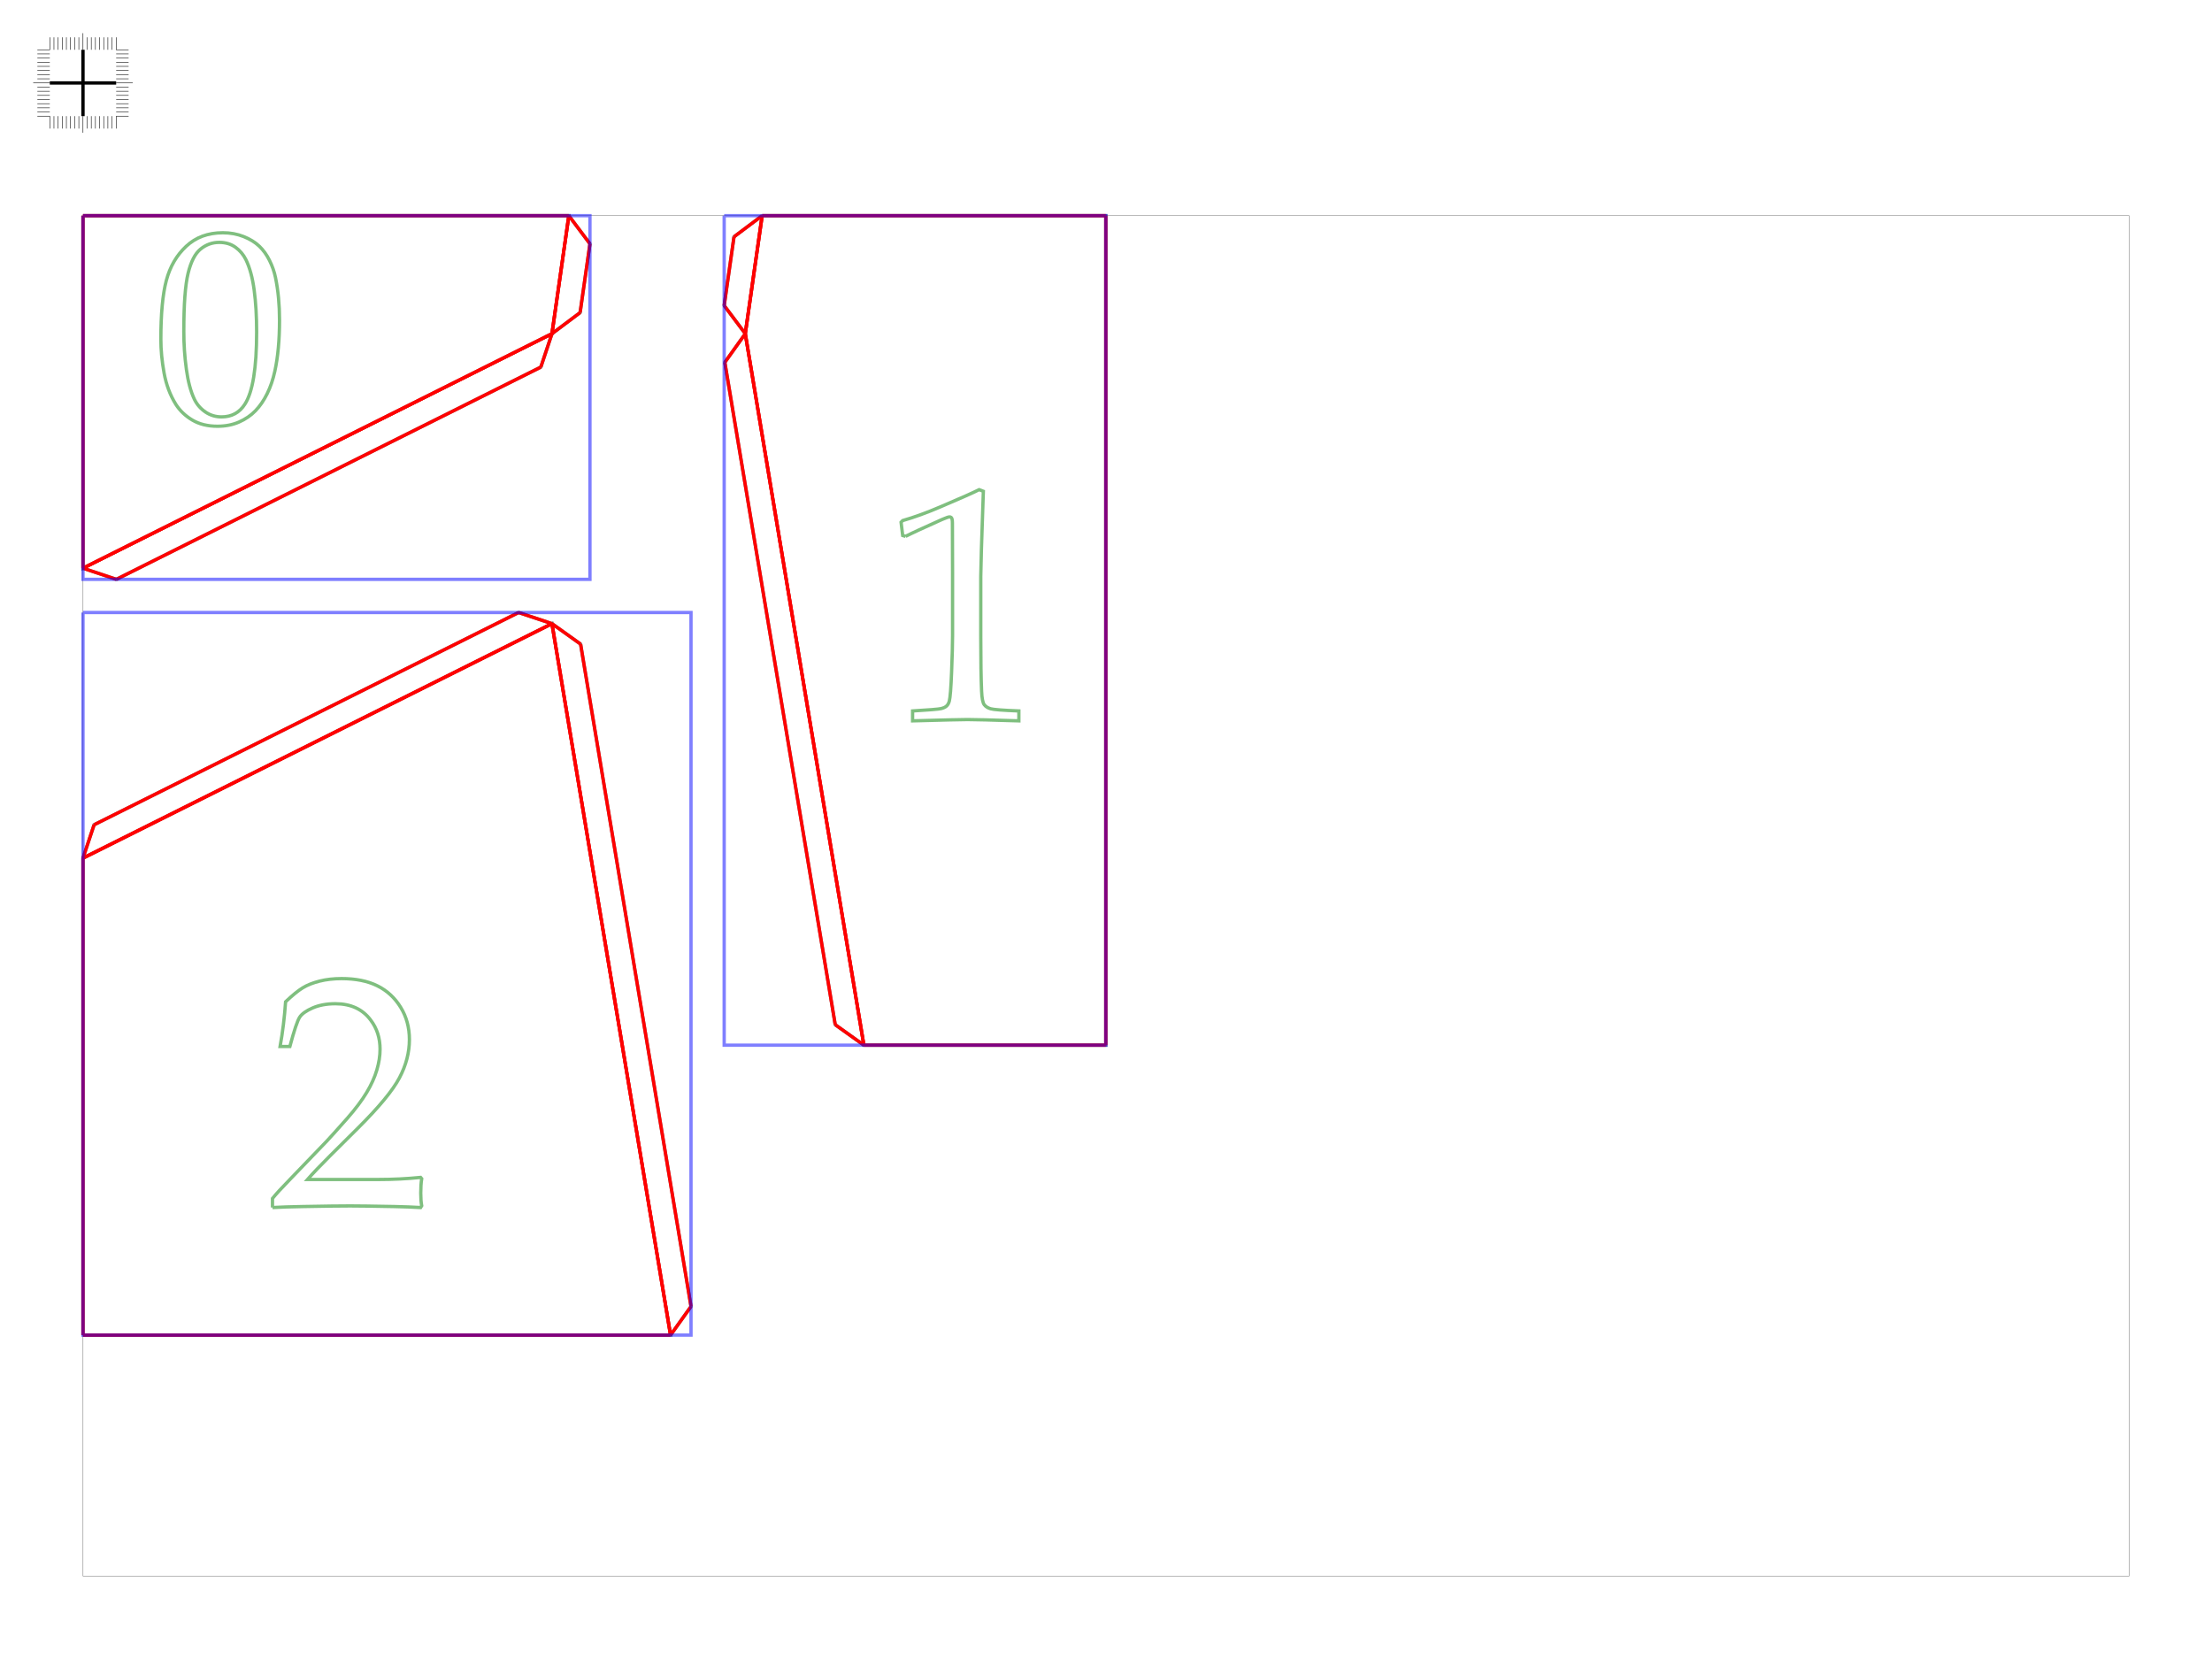
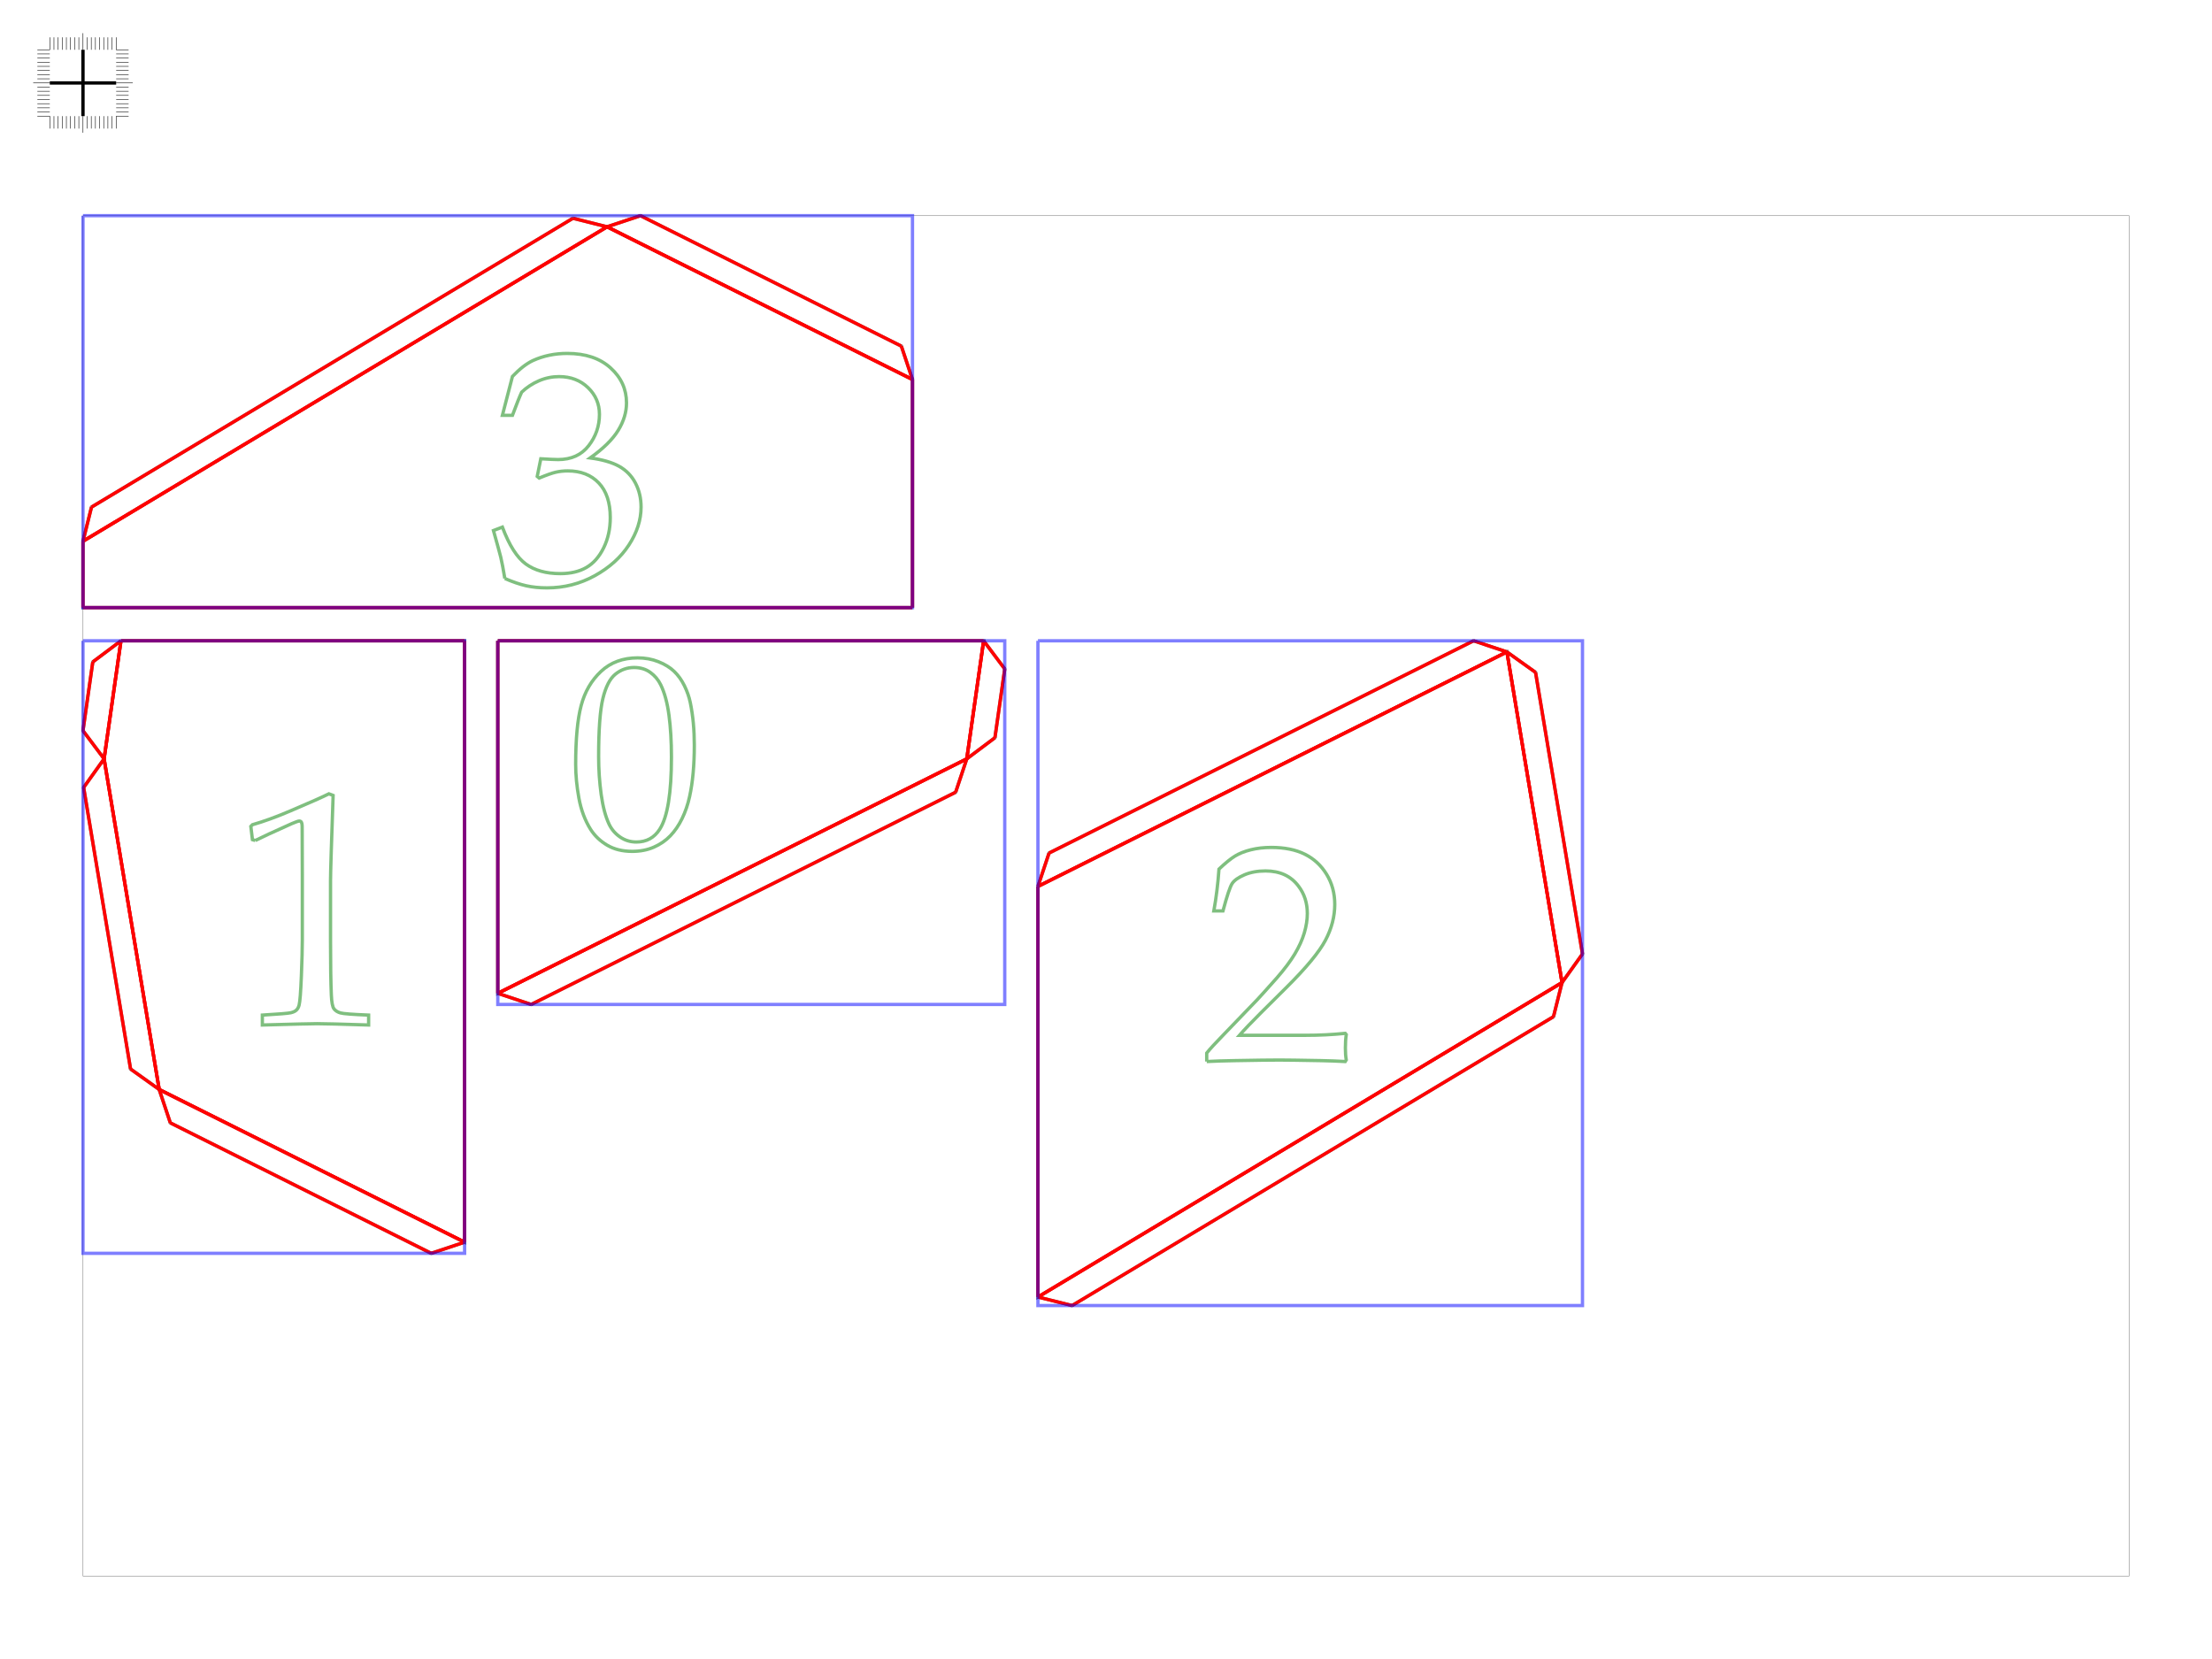
<svg xmlns="http://www.w3.org/2000/svg" width="12in" height="9in" viewBox="0 0 13333 10000" version="1.1" id="svg6">
  <g id="g5" transform="translate(0.0 0.0)">
    <line x1="300.0" x2="300.0" y1="225.0" y2="300.0" stroke="black" fill="none" stroke-width="3" />
    <line x1="325.0" x2="325.0" y1="225.0" y2="300.0" stroke="black" fill="none" stroke-width="3" />
    <line x1="350.0" x2="350.0" y1="225.0" y2="300.0" stroke="black" fill="none" stroke-width="3" />
    <line x1="375.0" x2="375.0" y1="225.0" y2="300.0" stroke="black" fill="none" stroke-width="3" />
    <line x1="400.0" x2="400.0" y1="225.0" y2="300.0" stroke="black" fill="none" stroke-width="3" />
    <line x1="425.0" x2="425.0" y1="225.0" y2="300.0" stroke="black" fill="none" stroke-width="3" />
    <line x1="450.0" x2="450.0" y1="225.0" y2="300.0" stroke="black" fill="none" stroke-width="3" />
    <line x1="475.0" x2="475.0" y1="225.0" y2="300.0" stroke="black" fill="none" stroke-width="3" />
    <line x1="500.0" x2="500.0" y1="200.0" y2="300.0" stroke="black" fill="none" stroke-width="3" />
    <line x1="525.0" x2="525.0" y1="225.0" y2="300.0" stroke="black" fill="none" stroke-width="3" />
    <line x1="550.0" x2="550.0" y1="225.0" y2="300.0" stroke="black" fill="none" stroke-width="3" />
    <line x1="575.0" x2="575.0" y1="225.0" y2="300.0" stroke="black" fill="none" stroke-width="3" />
    <line x1="600.0" x2="600.0" y1="225.0" y2="300.0" stroke="black" fill="none" stroke-width="3" />
    <line x1="625.0" x2="625.0" y1="225.0" y2="300.0" stroke="black" fill="none" stroke-width="3" />
    <line x1="650.0" x2="650.0" y1="225.0" y2="300.0" stroke="black" fill="none" stroke-width="3" />
    <line x1="675.0" x2="675.0" y1="225.0" y2="300.0" stroke="black" fill="none" stroke-width="3" />
    <line x1="700.0" x2="700.0" y1="225.0" y2="300.0" stroke="black" fill="none" stroke-width="3" />
    <line x1="300.0" x2="300.0" y1="700.0" y2="775.0" stroke="black" fill="none" stroke-width="3" />
    <line x1="325.0" x2="325.0" y1="700.0" y2="775.0" stroke="black" fill="none" stroke-width="3" />
    <line x1="350.0" x2="350.0" y1="700.0" y2="775.0" stroke="black" fill="none" stroke-width="3" />
    <line x1="375.0" x2="375.0" y1="700.0" y2="775.0" stroke="black" fill="none" stroke-width="3" />
    <line x1="400.0" x2="400.0" y1="700.0" y2="775.0" stroke="black" fill="none" stroke-width="3" />
    <line x1="425.0" x2="425.0" y1="700.0" y2="775.0" stroke="black" fill="none" stroke-width="3" />
    <line x1="450.0" x2="450.0" y1="700.0" y2="775.0" stroke="black" fill="none" stroke-width="3" />
    <line x1="475.0" x2="475.0" y1="700.0" y2="775.0" stroke="black" fill="none" stroke-width="3" />
    <line x1="500.0" x2="500.0" y1="700.0" y2="800.0" stroke="black" fill="none" stroke-width="3" />
    <line x1="525.0" x2="525.0" y1="700.0" y2="775.0" stroke="black" fill="none" stroke-width="3" />
    <line x1="550.0" x2="550.0" y1="700.0" y2="775.0" stroke="black" fill="none" stroke-width="3" />
    <line x1="575.0" x2="575.0" y1="700.0" y2="775.0" stroke="black" fill="none" stroke-width="3" />
    <line x1="600.0" x2="600.0" y1="700.0" y2="775.0" stroke="black" fill="none" stroke-width="3" />
    <line x1="625.0" x2="625.0" y1="700.0" y2="775.0" stroke="black" fill="none" stroke-width="3" />
    <line x1="650.0" x2="650.0" y1="700.0" y2="775.0" stroke="black" fill="none" stroke-width="3" />
    <line x1="675.0" x2="675.0" y1="700.0" y2="775.0" stroke="black" fill="none" stroke-width="3" />
    <line x1="700.0" x2="700.0" y1="700.0" y2="775.0" stroke="black" fill="none" stroke-width="3" />
    <line x1="225.0" x2="300.0" y1="300.0" y2="300.0" stroke="black" fill="none" stroke-width="3" />
    <line x1="225.0" x2="300.0" y1="325.0" y2="325.0" stroke="black" fill="none" stroke-width="3" />
    <line x1="225.0" x2="300.0" y1="350.0" y2="350.0" stroke="black" fill="none" stroke-width="3" />
    <line x1="225.0" x2="300.0" y1="375.0" y2="375.0" stroke="black" fill="none" stroke-width="3" />
    <line x1="225.0" x2="300.0" y1="400.0" y2="400.0" stroke="black" fill="none" stroke-width="3" />
    <line x1="225.0" x2="300.0" y1="425.0" y2="425.0" stroke="black" fill="none" stroke-width="3" />
    <line x1="225.0" x2="300.0" y1="450.0" y2="450.0" stroke="black" fill="none" stroke-width="3" />
    <line x1="225.0" x2="300.0" y1="475.0" y2="475.0" stroke="black" fill="none" stroke-width="3" />
    <line x1="200.0" x2="300.0" y1="500.0" y2="500.0" stroke="black" fill="none" stroke-width="3" />
    <line x1="225.0" x2="300.0" y1="525.0" y2="525.0" stroke="black" fill="none" stroke-width="3" />
    <line x1="225.0" x2="300.0" y1="550.0" y2="550.0" stroke="black" fill="none" stroke-width="3" />
    <line x1="225.0" x2="300.0" y1="575.0" y2="575.0" stroke="black" fill="none" stroke-width="3" />
    <line x1="225.0" x2="300.0" y1="600.0" y2="600.0" stroke="black" fill="none" stroke-width="3" />
    <line x1="225.0" x2="300.0" y1="625.0" y2="625.0" stroke="black" fill="none" stroke-width="3" />
    <line x1="225.0" x2="300.0" y1="650.0" y2="650.0" stroke="black" fill="none" stroke-width="3" />
    <line x1="225.0" x2="300.0" y1="675.0" y2="675.0" stroke="black" fill="none" stroke-width="3" />
    <line x1="225.0" x2="300.0" y1="700.0" y2="700.0" stroke="black" fill="none" stroke-width="3" />
    <line x1="700.0" x2="775.0" y1="300.0" y2="300.0" stroke="black" fill="none" stroke-width="3" />
    <line x1="700.0" x2="775.0" y1="325.0" y2="325.0" stroke="black" fill="none" stroke-width="3" />
    <line x1="700.0" x2="775.0" y1="350.0" y2="350.0" stroke="black" fill="none" stroke-width="3" />
    <line x1="700.0" x2="775.0" y1="375.0" y2="375.0" stroke="black" fill="none" stroke-width="3" />
    <line x1="700.0" x2="775.0" y1="400.0" y2="400.0" stroke="black" fill="none" stroke-width="3" />
    <line x1="700.0" x2="775.0" y1="425.0" y2="425.0" stroke="black" fill="none" stroke-width="3" />
    <line x1="700.0" x2="775.0" y1="450.0" y2="450.0" stroke="black" fill="none" stroke-width="3" />
    <line x1="700.0" x2="775.0" y1="475.0" y2="475.0" stroke="black" fill="none" stroke-width="3" />
    <line x1="700.0" x2="800.0" y1="500.0" y2="500.0" stroke="black" fill="none" stroke-width="3" />
    <line x1="700.0" x2="775.0" y1="525.0" y2="525.0" stroke="black" fill="none" stroke-width="3" />
    <line x1="700.0" x2="775.0" y1="550.0" y2="550.0" stroke="black" fill="none" stroke-width="3" />
    <line x1="700.0" x2="775.0" y1="575.0" y2="575.0" stroke="black" fill="none" stroke-width="3" />
    <line x1="700.0" x2="775.0" y1="600.0" y2="600.0" stroke="black" fill="none" stroke-width="3" />
    <line x1="700.0" x2="775.0" y1="625.0" y2="625.0" stroke="black" fill="none" stroke-width="3" />
    <line x1="700.0" x2="775.0" y1="650.0" y2="650.0" stroke="black" fill="none" stroke-width="3" />
    <line x1="700.0" x2="775.0" y1="675.0" y2="675.0" stroke="black" fill="none" stroke-width="3" />
    <line x1="700.0" x2="775.0" y1="700.0" y2="700.0" stroke="black" fill="none" stroke-width="3" />
    <line x1="450.0" x2="550.0" y1="500.0" y2="500.0" stroke="black" fill="none" stroke-width="3" />
    <line x1="500.0" x2="500.0" y1="450.0" y2="550.0" stroke="black" fill="none" stroke-width="3" />
  </g>
  <g id="g5" transform="translate(0.0 0.0)">
    <path d="M 500.0 1300.0 L 500.0 9500.0 L 12833.3 9500.0 L 12833.3 1300.0 L 500.0 1300.0" stroke="black" fill="none" stroke-width="3" stroke-opacity="0.5" />
  </g>
  <g id="g5" transform="translate(0.0 0.0)">
-     <path d="M 500.0 5172.6 L 567.1 4971.4 L 3125.7 3692.1 L 3326.9 3759.2" stroke="black" fill="none" stroke-width="20.0" stroke-opacity="0.5" />
-     <path d="M 3326.9 3759.2 L 3499.5 3882.5 L 4165.0 7875.0 L 4041.7 8047.6" stroke="black" fill="none" stroke-width="20.0" stroke-opacity="0.5" />
-     <path d="M 5207.0 6300.0 L 5034.4 6176.7 L 4368.9 2184.2 L 4492.2 2011.5" stroke="black" fill="none" stroke-width="20.0" stroke-opacity="0.5" />
-     <path d="M 4492.2 2011.5 L 4365.0 1841.8 L 4424.2 1427.3 L 4593.9 1300.0" stroke="black" fill="none" stroke-width="20.0" stroke-opacity="0.5" />
-     <path d="M 4593.9 1300.0 L 4492.2 2011.5 L 5207.0 6300.0 L 6665.3 6300.0 L 6665.3 1300.0 L 4593.9 1300.0" stroke="black" fill="none" stroke-width="20.0" stroke-opacity="0.5" />
-     <path d="M 3428.6 1300.0 L 3555.9 1469.7 L 3496.6 1884.3 L 3326.9 2011.5" stroke="black" fill="none" stroke-width="20.0" stroke-opacity="0.5" />
-     <path d="M 3326.9 2011.5 L 3259.8 2212.8 L 701.2 3492.1 L 500.0 3425.0" stroke="black" fill="none" stroke-width="20.0" stroke-opacity="0.5" />
-     <path d="M 500.0 1300.0 L 3428.6 1300.0 L 3326.9 2011.5 L 500.0 3425.0 L 500.0 1300.0" stroke="black" fill="none" stroke-width="20.0" stroke-opacity="0.5" />
-     <path d="M 500.0 8047.6 L 4041.7 8047.6 L 3326.9 3759.2 L 500.0 5172.6 L 500.0 8047.6" stroke="black" fill="none" stroke-width="20.0" stroke-opacity="0.5" />
+     <path d="M 500.0 3262.5 L 551.4 3056.7 L 3453.3 1315.6 L 3659.1 1367.1" stroke="black" fill="none" stroke-width="20.0" stroke-opacity="0.5" />
+     <path d="M 3659.1 1367.1 L 3860.3 1300.0 L 5432.9 2086.3 L 5500.0 2287.5" stroke="black" fill="none" stroke-width="20.0" stroke-opacity="0.5" />
+     <path d="M 5500.0 3662.5 L 500.0 3662.5 L 500.0 3262.5 L 3659.1 1367.1 L 5500.0 2287.5 L 5500.0 3662.5" stroke="black" fill="none" stroke-width="20.0" stroke-opacity="0.5" />
+     <path d="M 5928.9 3862.5 L 6056.2 4032.2 L 5997.0 4446.8 L 5827.3 4574.1" stroke="black" fill="none" stroke-width="20.0" stroke-opacity="0.5" />
+     <path d="M 5827.3 4574.1 L 5760.2 4775.3 L 3201.6 6054.6 L 3000.4 5987.5" stroke="black" fill="none" stroke-width="20.0" stroke-opacity="0.5" />
+     <path d="M 2800.4 7487.5 L 2599.1 7554.6 L 1026.5 6768.3 L 959.4 6567.1" stroke="black" fill="none" stroke-width="20.0" stroke-opacity="0.5" />
+     <path d="M 959.4 6567.1 L 786.8 6443.8 L 504.0 4746.7 L 627.3 4574.1" stroke="black" fill="none" stroke-width="20.0" stroke-opacity="0.5" />
+     <path d="M 627.3 4574.1 L 500.0 4404.4 L 559.2 3989.8 L 728.9 3862.5" stroke="black" fill="none" stroke-width="20.0" stroke-opacity="0.5" />
+     <path d="M 728.9 3862.5 L 2800.4 3862.5 L 2800.4 7487.5 L 959.4 6567.1 L 627.3 4574.1 L 728.9 3862.5" stroke="black" fill="none" stroke-width="20.0" stroke-opacity="0.5" />
+     <path d="M 3000.4 3862.5 L 5928.9 3862.5 L 5827.3 4574.1 L 3000.4 5987.5 L 3000.4 3862.5" stroke="black" fill="none" stroke-width="20.0" stroke-opacity="0.5" />
+     <path d="M 6256.2 5343.1 L 9083.1 3929.6 L 9415.3 5922.6 L 6256.2 7818.1 L 6256.2 5343.1" stroke="black" fill="none" stroke-width="20.0" stroke-opacity="0.5" />
+     <path d="M 6256.2 5343.1 L 6323.3 5141.8 L 8881.9 3862.5 L 9083.1 3929.6" stroke="black" fill="none" stroke-width="20.0" stroke-opacity="0.5" />
+     <path d="M 9083.1 3929.6 L 9255.7 4052.9 L 9538.6 5750.0 L 9415.3 5922.6" stroke="black" fill="none" stroke-width="20.0" stroke-opacity="0.5" />
+     <path d="M 9415.3 5922.6 L 9363.8 6128.4 L 6462.0 7869.5 L 6256.2 7818.1" stroke="black" fill="none" stroke-width="20.0" stroke-opacity="0.5" />
  </g>
  <g id="g5" transform="translate(0.0 0.0)">
    <line x1="500.0" x2="500.0" y1="300.0" y2="700.0" stroke="black" fill="none" stroke-width="20.0" />
    <line x1="300.0" x2="700.0" y1="500.0" y2="500.0" stroke="black" fill="none" stroke-width="20.0" />
  </g>
  <g id="g5" transform="translate(0.0 0.0)">
-     <line x1="500.0" x2="500.0" y1="8047.6" y2="5172.6" stroke="red" fill="none" stroke-width="20.0" />
-     <line x1="500.0" x2="3326.9" y1="5172.6" y2="3759.2" stroke="red" fill="none" stroke-width="20.0" />
-     <line x1="3326.9" x2="4041.7" y1="3759.2" y2="8047.6" stroke="red" fill="none" stroke-width="20.0" />
-     <line x1="4041.7" x2="500.0" y1="8047.6" y2="8047.6" stroke="red" fill="none" stroke-width="20.0" />
-     <line x1="500.0" x2="567.1" y1="5172.6" y2="4971.4" stroke="red" fill="none" stroke-width="20.0" />
-     <line x1="567.1" x2="3125.7" y1="4971.4" y2="3692.1" stroke="red" fill="none" stroke-width="20.0" />
-     <line x1="3125.7" x2="3326.9" y1="3692.1" y2="3759.2" stroke="red" fill="none" stroke-width="20.0" />
-     <line x1="3326.9" x2="500.0" y1="3759.2" y2="5172.6" stroke="red" fill="none" stroke-width="20.0" />
-     <line x1="3326.9" x2="3499.5" y1="3759.2" y2="3882.5" stroke="red" fill="none" stroke-width="20.0" />
-     <line x1="3499.5" x2="4165.0" y1="3882.5" y2="7875.0" stroke="red" fill="none" stroke-width="20.0" />
-     <line x1="4165.0" x2="4041.7" y1="7875.0" y2="8047.6" stroke="red" fill="none" stroke-width="20.0" />
-     <line x1="4041.7" x2="3326.9" y1="8047.6" y2="3759.2" stroke="red" fill="none" stroke-width="20.0" />
-     <line x1="4593.9" x2="6665.3" y1="1300.0" y2="1300.0" stroke="red" fill="none" stroke-width="20.0" />
-     <line x1="6665.3" x2="6665.3" y1="1300.0" y2="6300.0" stroke="red" fill="none" stroke-width="20.0" />
-     <line x1="6665.3" x2="5207.0" y1="6300.0" y2="6300.0" stroke="red" fill="none" stroke-width="20.0" />
-     <line x1="5207.0" x2="4492.2" y1="6300.0" y2="2011.5" stroke="red" fill="none" stroke-width="20.0" />
-     <line x1="4492.2" x2="4593.9" y1="2011.5" y2="1300.0" stroke="red" fill="none" stroke-width="20.0" />
-     <line x1="5207.0" x2="5034.4" y1="6300.0" y2="6176.7" stroke="red" fill="none" stroke-width="20.0" />
-     <line x1="5034.4" x2="4368.9" y1="6176.7" y2="2184.2" stroke="red" fill="none" stroke-width="20.0" />
-     <line x1="4368.9" x2="4492.2" y1="2184.2" y2="2011.5" stroke="red" fill="none" stroke-width="20.0" />
-     <line x1="4492.2" x2="5207.0" y1="2011.5" y2="6300.0" stroke="red" fill="none" stroke-width="20.0" />
-     <line x1="4492.2" x2="4365.0" y1="2011.5" y2="1841.8" stroke="red" fill="none" stroke-width="20.0" />
-     <line x1="4365.0" x2="4424.2" y1="1841.8" y2="1427.3" stroke="red" fill="none" stroke-width="20.0" />
-     <line x1="4424.2" x2="4593.9" y1="1427.3" y2="1300.0" stroke="red" fill="none" stroke-width="20.0" />
-     <line x1="4593.9" x2="4492.2" y1="1300.0" y2="2011.5" stroke="red" fill="none" stroke-width="20.0" />
-     <line x1="500.0" x2="3428.6" y1="1300.0" y2="1300.0" stroke="red" fill="none" stroke-width="20.0" />
-     <line x1="3428.6" x2="3326.9" y1="1300.0" y2="2011.5" stroke="red" fill="none" stroke-width="20.0" />
-     <line x1="3326.9" x2="500.0" y1="2011.5" y2="3425.0" stroke="red" fill="none" stroke-width="20.0" />
-     <line x1="500.0" x2="500.0" y1="3425.0" y2="1300.0" stroke="red" fill="none" stroke-width="20.0" />
-     <line x1="3428.6" x2="3555.9" y1="1300.0" y2="1469.7" stroke="red" fill="none" stroke-width="20.0" />
-     <line x1="3555.9" x2="3496.6" y1="1469.7" y2="1884.3" stroke="red" fill="none" stroke-width="20.0" />
-     <line x1="3496.6" x2="3326.9" y1="1884.3" y2="2011.5" stroke="red" fill="none" stroke-width="20.0" />
-     <line x1="3326.9" x2="3428.6" y1="2011.5" y2="1300.0" stroke="red" fill="none" stroke-width="20.0" />
-     <line x1="3326.9" x2="3259.8" y1="2011.5" y2="2212.8" stroke="red" fill="none" stroke-width="20.0" />
-     <line x1="3259.8" x2="701.2" y1="2212.8" y2="3492.1" stroke="red" fill="none" stroke-width="20.0" />
-     <line x1="701.2" x2="500.0" y1="3492.1" y2="3425.0" stroke="red" fill="none" stroke-width="20.0" />
-     <line x1="500.0" x2="3326.9" y1="3425.0" y2="2011.5" stroke="red" fill="none" stroke-width="20.0" />
+     <line x1="5500.0" x2="500.0" y1="3662.5" y2="3662.5" stroke="red" fill="none" stroke-width="20.0" />
+     <line x1="500.0" x2="500.0" y1="3662.5" y2="3262.5" stroke="red" fill="none" stroke-width="20.0" />
+     <line x1="500.0" x2="3659.1" y1="3262.5" y2="1367.1" stroke="red" fill="none" stroke-width="20.0" />
+     <line x1="3659.1" x2="5500.0" y1="1367.1" y2="2287.5" stroke="red" fill="none" stroke-width="20.0" />
+     <line x1="5500.0" x2="5500.0" y1="2287.5" y2="3662.5" stroke="red" fill="none" stroke-width="20.0" />
+     <line x1="500.0" x2="551.4" y1="3262.5" y2="3056.7" stroke="red" fill="none" stroke-width="20.0" />
+     <line x1="551.4" x2="3453.3" y1="3056.7" y2="1315.6" stroke="red" fill="none" stroke-width="20.0" />
+     <line x1="3453.3" x2="3659.1" y1="1315.6" y2="1367.1" stroke="red" fill="none" stroke-width="20.0" />
+     <line x1="3659.1" x2="500.0" y1="1367.1" y2="3262.5" stroke="red" fill="none" stroke-width="20.0" />
+     <line x1="3659.1" x2="3860.3" y1="1367.1" y2="1300.0" stroke="red" fill="none" stroke-width="20.0" />
+     <line x1="3860.3" x2="5432.9" y1="1300.0" y2="2086.3" stroke="red" fill="none" stroke-width="20.0" />
+     <line x1="5432.9" x2="5500.0" y1="2086.3" y2="2287.5" stroke="red" fill="none" stroke-width="20.0" />
+     <line x1="5500.0" x2="3659.1" y1="2287.5" y2="1367.1" stroke="red" fill="none" stroke-width="20.0" />
+     <line x1="728.9" x2="2800.4" y1="3862.5" y2="3862.5" stroke="red" fill="none" stroke-width="20.0" />
+     <line x1="2800.4" x2="2800.4" y1="3862.5" y2="7487.5" stroke="red" fill="none" stroke-width="20.0" />
+     <line x1="2800.4" x2="959.4" y1="7487.5" y2="6567.1" stroke="red" fill="none" stroke-width="20.0" />
+     <line x1="959.4" x2="627.3" y1="6567.1" y2="4574.1" stroke="red" fill="none" stroke-width="20.0" />
+     <line x1="627.3" x2="728.9" y1="4574.1" y2="3862.5" stroke="red" fill="none" stroke-width="20.0" />
+     <line x1="2800.4" x2="2599.1" y1="7487.5" y2="7554.6" stroke="red" fill="none" stroke-width="20.0" />
+     <line x1="2599.1" x2="1026.5" y1="7554.6" y2="6768.3" stroke="red" fill="none" stroke-width="20.0" />
+     <line x1="1026.5" x2="959.4" y1="6768.3" y2="6567.1" stroke="red" fill="none" stroke-width="20.0" />
+     <line x1="959.4" x2="2800.4" y1="6567.1" y2="7487.5" stroke="red" fill="none" stroke-width="20.0" />
+     <line x1="959.4" x2="786.8" y1="6567.1" y2="6443.8" stroke="red" fill="none" stroke-width="20.0" />
+     <line x1="786.8" x2="504.0" y1="6443.8" y2="4746.7" stroke="red" fill="none" stroke-width="20.0" />
+     <line x1="504.0" x2="627.3" y1="4746.7" y2="4574.1" stroke="red" fill="none" stroke-width="20.0" />
+     <line x1="627.3" x2="959.4" y1="4574.1" y2="6567.1" stroke="red" fill="none" stroke-width="20.0" />
+     <line x1="627.3" x2="500.0" y1="4574.1" y2="4404.4" stroke="red" fill="none" stroke-width="20.0" />
+     <line x1="500.0" x2="559.2" y1="4404.4" y2="3989.8" stroke="red" fill="none" stroke-width="20.0" />
+     <line x1="559.2" x2="728.9" y1="3989.8" y2="3862.5" stroke="red" fill="none" stroke-width="20.0" />
+     <line x1="728.9" x2="627.3" y1="3862.5" y2="4574.1" stroke="red" fill="none" stroke-width="20.0" />
+     <line x1="3000.4" x2="5928.9" y1="3862.5" y2="3862.5" stroke="red" fill="none" stroke-width="20.0" />
+     <line x1="5928.9" x2="5827.3" y1="3862.5" y2="4574.1" stroke="red" fill="none" stroke-width="20.0" />
+     <line x1="5827.3" x2="3000.4" y1="4574.1" y2="5987.5" stroke="red" fill="none" stroke-width="20.0" />
+     <line x1="3000.4" x2="3000.4" y1="5987.5" y2="3862.5" stroke="red" fill="none" stroke-width="20.0" />
+     <line x1="5928.9" x2="6056.2" y1="3862.5" y2="4032.2" stroke="red" fill="none" stroke-width="20.0" />
+     <line x1="6056.2" x2="5997.0" y1="4032.2" y2="4446.8" stroke="red" fill="none" stroke-width="20.0" />
+     <line x1="5997.0" x2="5827.3" y1="4446.8" y2="4574.1" stroke="red" fill="none" stroke-width="20.0" />
+     <line x1="5827.3" x2="5928.9" y1="4574.1" y2="3862.5" stroke="red" fill="none" stroke-width="20.0" />
+     <line x1="5827.3" x2="5760.2" y1="4574.1" y2="4775.3" stroke="red" fill="none" stroke-width="20.0" />
+     <line x1="5760.2" x2="3201.6" y1="4775.3" y2="6054.6" stroke="red" fill="none" stroke-width="20.0" />
+     <line x1="3201.6" x2="3000.4" y1="6054.6" y2="5987.5" stroke="red" fill="none" stroke-width="20.0" />
+     <line x1="3000.4" x2="5827.3" y1="5987.5" y2="4574.1" stroke="red" fill="none" stroke-width="20.0" />
+     <line x1="6256.2" x2="9083.1" y1="5343.1" y2="3929.6" stroke="red" fill="none" stroke-width="20.0" />
+     <line x1="9083.1" x2="9415.3" y1="3929.6" y2="5922.6" stroke="red" fill="none" stroke-width="20.0" />
+     <line x1="9415.3" x2="6256.2" y1="5922.6" y2="7818.1" stroke="red" fill="none" stroke-width="20.0" />
+     <line x1="6256.2" x2="6256.2" y1="7818.1" y2="5343.1" stroke="red" fill="none" stroke-width="20.0" />
+     <line x1="6256.2" x2="6323.3" y1="5343.1" y2="5141.8" stroke="red" fill="none" stroke-width="20.0" />
+     <line x1="6323.3" x2="8881.9" y1="5141.8" y2="3862.5" stroke="red" fill="none" stroke-width="20.0" />
+     <line x1="8881.9" x2="9083.1" y1="3862.5" y2="3929.6" stroke="red" fill="none" stroke-width="20.0" />
+     <line x1="9083.1" x2="6256.2" y1="3929.6" y2="5343.1" stroke="red" fill="none" stroke-width="20.0" />
+     <line x1="9083.1" x2="9255.7" y1="3929.6" y2="4052.9" stroke="red" fill="none" stroke-width="20.0" />
+     <line x1="9255.7" x2="9538.6" y1="4052.9" y2="5750.0" stroke="red" fill="none" stroke-width="20.0" />
+     <line x1="9538.6" x2="9415.3" y1="5750.0" y2="5922.6" stroke="red" fill="none" stroke-width="20.0" />
+     <line x1="9415.3" x2="9083.1" y1="5922.6" y2="3929.6" stroke="red" fill="none" stroke-width="20.0" />
+     <line x1="9415.3" x2="9363.8" y1="5922.6" y2="6128.4" stroke="red" fill="none" stroke-width="20.0" />
+     <line x1="9363.8" x2="6462.0" y1="6128.4" y2="7869.5" stroke="red" fill="none" stroke-width="20.0" />
+     <line x1="6462.0" x2="6256.2" y1="7869.5" y2="7818.1" stroke="red" fill="none" stroke-width="20.0" />
+     <line x1="6256.2" x2="9415.3" y1="7818.1" y2="5922.6" stroke="red" fill="none" stroke-width="20.0" />
  </g>
  <g id="g5" transform="translate(0.0 0.0)">
-     <path d="M 1642.3 7278.7 L 1642.3 7224.0 Q 1672.6 7185.9, 1751.7 7104.9 L 1969.5 6878.4 Q 1994.8 6851.8, 2093.5 6740.5 Q 2167.9 6655.5, 2209.8 6585.7 Q 2251.7 6515.9, 2271.2 6449.9 Q 2290.7 6384.0, 2290.7 6324.6 Q 2290.7 6223.0, 2234.2 6148.7 Q 2161.0 6050.2, 2021.3 6050.2 Q 1943.2 6050.2, 1884.6 6075.5 Q 1826.0 6100.9, 1806.0 6131.6 Q 1786.0 6162.4, 1747.0 6308.0 L 1688.2 6308.0 Q 1711.7 6177.1, 1721.3 6038.4 Q 1782.9 5979.9, 1824.5 5954.4 Q 1866.0 5929.0, 1926.5 5913.8 Q 1987.0 5898.7, 2058.5 5898.7 Q 2186.3 5898.7, 2274.2 5942.1 Q 2362.0 5985.5, 2414.8 6071.5 Q 2467.6 6157.4, 2467.6 6265.9 Q 2467.6 6383.0, 2407.6 6496.8 Q 2347.6 6610.5, 2157.9 6799.3 L 1991.0 6965.2 Q 1900.1 7055.9, 1853.2 7109.6 L 2282.0 7109.6 Q 2411.0 7109.6, 2535.1 7097.1 L 2541.7 7104.9 Q 2536.0 7141.8, 2536.0 7191.8 Q 2536.0 7236.8, 2541.7 7268.0 L 2535.1 7278.7 Q 2465.7 7274.6, 2376.7 7272.7 Q 2177.6 7269.0, 2110.1 7269.0 Q 2025.1 7269.0, 1824.2 7272.7 Q 1713.5 7274.6, 1642.3 7278.7" stroke="green" fill="none" stroke-width="20.0" stroke-opacity="0.5" />
-     <path d="M 5458.5 3232.9 L 5441.0 3227.9 L 5431.3 3147.9 L 5441.0 3137.9 Q 5545.4 3107.9, 5668.5 3055.1 Q 5850.1 2977.9, 5901.9 2951.6 L 5927.2 2961.3 Q 5911.6 3408.5, 5911.6 3475.1 L 5911.6 3837.3 Q 5911.6 4054.1, 5916.6 4165.4 Q 5919.4 4230.7, 5932.7 4247.9 Q 5946.0 4265.1, 5971.8 4272.4 Q 5997.6 4279.8, 6141.3 4285.4 L 6141.3 4345.1 Q 5894.1 4337.3, 5831.6 4337.3 Q 5784.7 4337.3, 5500.7 4345.1 L 5500.7 4285.4 Q 5649.1 4276.6, 5671.9 4271.3 Q 5694.7 4266.0, 5706.0 4255.2 Q 5717.2 4244.5, 5722.2 4225.1 Q 5730.1 4194.8, 5735.8 4050.7 Q 5741.6 3906.6, 5741.6 3832.3 L 5741.6 3447.6 Q 5741.6 3212.3, 5740.7 3152.6 Q 5740.7 3126.3, 5733.8 3119.5 Q 5730.1 3115.7, 5723.2 3115.7 Q 5714.4 3115.7, 5678.2 3131.3 Q 5512.2 3205.4, 5458.5 3232.9" stroke="green" fill="none" stroke-width="20.0" stroke-opacity="0.5" />
-     <path d="M 969.4 2045.1 Q 969.4 1815.4, 1002.4 1690.5 Q 1035.4 1565.6, 1122.4 1484.3 Q 1209.4 1403.0, 1343.1 1403.0 Q 1410.7 1403.0, 1468.3 1425.9 Q 1525.9 1448.9, 1562.6 1483.9 Q 1599.3 1519.0, 1624.6 1570.2 Q 1649.9 1621.3, 1660.4 1672.9 Q 1684.7 1790.4, 1684.7 1929.1 Q 1684.7 2109.5, 1656.3 2238.4 Q 1640.3 2311.6, 1610.6 2372.4 Q 1580.8 2433.2, 1539.7 2475.9 Q 1498.6 2518.5, 1440.6 2543.9 Q 1382.6 2569.3, 1310.2 2569.3 Q 1222.3 2569.3, 1159.5 2532.2 Q 1096.7 2495.1, 1059.6 2437.1 Q 1008.1 2354.3, 988.7 2247.5 Q 969.4 2140.7, 969.4 2045.1" stroke="green" fill="none" stroke-width="20.0" stroke-opacity="0.5" />
-     <path d="M 1107.8 1998.1 Q 1107.8 2114.1, 1123.2 2225.7 Q 1138.5 2337.3, 1171.5 2406.7 Q 1194.2 2453.3, 1237.6 2483.1 Q 1281.0 2512.9, 1335.2 2512.9 Q 1426.9 2512.9, 1475.9 2436.3 Q 1546.8 2326.8, 1546.8 2000.7 Q 1546.8 1860.5, 1531.9 1748.9 Q 1517.1 1637.3, 1482.3 1565.6 Q 1459.9 1519.8, 1419.2 1490.4 Q 1378.5 1461.0, 1321.2 1461.0 Q 1258.6 1461.0, 1209.0 1501.2 Q 1159.4 1541.4, 1133.6 1647.3 Q 1107.8 1753.3, 1107.8 1998.1" stroke="green" fill="none" stroke-width="20.0" stroke-opacity="0.5" />
+     <path d="M 3042.8 3487.0 Q 3029.0 3403.8, 3018.4 3359.1 Q 3011.5 3330.7, 2974.3 3197.9 L 3028.1 3177.3 Q 3089.6 3341.3, 3169.2 3399.5 Q 3248.7 3457.6, 3376.8 3457.6 Q 3470.6 3457.6, 3534.5 3420.5 Q 3598.4 3383.5, 3638.4 3302.4 Q 3678.4 3221.3, 3678.4 3119.8 Q 3678.4 2984.1, 3609.2 2911.3 Q 3539.9 2838.5, 3422.8 2838.5 Q 3383.7 2838.5, 3349.9 2846.3 Q 3316.2 2854.1, 3249.9 2881.6 L 3238.1 2871.6 L 3259.6 2765.4 Q 3337.8 2770.1, 3364.0 2770.1 Q 3483.1 2770.1, 3548.1 2686.6 Q 3613.1 2603.2, 3613.1 2497.6 Q 3613.1 2402.9, 3544.2 2336.5 Q 3475.3 2270.1, 3369.9 2270.1 Q 3306.5 2270.1, 3247.9 2295.5 Q 3189.3 2321.0, 3144.3 2363.8 Q 3126.8 2401.0, 3088.7 2503.5 L 3028.1 2503.5 L 3088.7 2269.1 Q 3154.0 2200.7, 3211.8 2173.5 Q 3306.5 2130.4, 3418.7 2130.4 Q 3583.7 2130.4, 3679.9 2217.4 Q 3776.2 2304.5, 3776.2 2428.5 Q 3776.2 2512.3, 3726.3 2593.8 Q 3676.5 2675.4, 3557.4 2760.4 Q 3667.8 2775.1, 3731.7 2810.7 Q 3795.6 2846.3, 3829.8 2911.3 Q 3864.0 2976.3, 3864.0 3056.3 Q 3864.0 3172.6, 3790.7 3284.9 Q 3717.4 3397.3, 3584.6 3470.4 Q 3451.8 3543.5, 3296.8 3543.5 Q 3228.4 3543.5, 3171.7 3530.9 Q 3114.9 3518.2, 3042.8 3487.0" stroke="green" fill="none" stroke-width="20.0" stroke-opacity="0.5" />
+     <path d="M 1539.0 5066.2 L 1521.5 5061.2 L 1511.8 4981.2 L 1521.5 4971.2 Q 1625.9 4941.2, 1749.0 4888.4 Q 1930.6 4811.2, 1982.4 4784.9 L 2007.8 4794.6 Q 1992.1 5241.8, 1992.1 5308.4 L 1992.1 5670.5 Q 1992.1 5887.4, 1997.1 5998.7 Q 1999.9 6064.0, 2013.2 6081.2 Q 2026.5 6098.4, 2052.3 6105.7 Q 2078.1 6113.0, 2221.8 6118.7 L 2221.8 6178.4 Q 1974.6 6170.5, 1912.1 6170.5 Q 1865.3 6170.5, 1581.2 6178.4 L 1581.2 6118.7 Q 1729.6 6109.9, 1752.4 6104.6 Q 1775.3 6099.3, 1786.5 6088.5 Q 1797.8 6077.7, 1802.8 6058.4 Q 1810.6 6028.0, 1816.4 5884.0 Q 1822.1 5739.9, 1822.1 5665.5 L 1822.1 5280.9 Q 1822.1 5045.5, 1821.2 4985.9 Q 1821.2 4959.6, 1814.3 4952.7 Q 1810.6 4949.0, 1803.7 4949.0 Q 1794.9 4949.0, 1758.7 4964.6 Q 1592.8 5038.7, 1539.0 5066.2" stroke="green" fill="none" stroke-width="20.0" stroke-opacity="0.5" />
+     <path d="M 3469.8 4607.6 Q 3469.8 4377.9, 3502.8 4253.1 Q 3535.8 4128.2, 3622.7 4046.9 Q 3709.7 3965.5, 3843.5 3965.5 Q 3911.0 3965.5, 3968.6 3988.5 Q 4026.2 4011.4, 4063.0 4046.5 Q 4099.7 4081.5, 4125.0 4132.7 Q 4150.2 4183.9, 4160.8 4235.4 Q 4185.0 4352.9, 4185.0 4491.6 Q 4185.0 4672.0, 4156.7 4800.9 Q 4140.7 4874.1, 4110.9 4934.9 Q 4081.1 4995.8, 4040.0 5038.4 Q 3998.9 5081.1, 3940.9 5106.5 Q 3882.9 5131.8, 3810.5 5131.8 Q 3722.6 5131.8, 3659.9 5094.7 Q 3597.1 5057.6, 3560.0 4999.6 Q 3508.4 4916.9, 3489.1 4810.0 Q 3469.8 4703.2, 3469.8 4607.6" stroke="green" fill="none" stroke-width="20.0" stroke-opacity="0.5" />
+     <path d="M 3608.2 4560.7 Q 3608.2 4676.7, 3623.5 4788.3 Q 3638.9 4899.9, 3671.8 4969.2 Q 3694.5 5015.9, 3738.0 5045.6 Q 3781.4 5075.4, 3835.5 5075.4 Q 3927.3 5075.4, 3976.2 4998.8 Q 4047.1 4889.3, 4047.1 4563.3 Q 4047.1 4423.0, 4032.3 4311.4 Q 4017.5 4199.8, 3982.7 4128.2 Q 3960.3 4082.3, 3919.5 4052.9 Q 3878.8 4023.5, 3821.6 4023.5 Q 3759.0 4023.5, 3709.3 4063.7 Q 3659.7 4104.0, 3634.0 4209.9 Q 3608.2 4315.8, 3608.2 4560.7" stroke="green" fill="none" stroke-width="20.0" stroke-opacity="0.5" />
+     <path d="M 7273.6 6398.6 L 7273.6 6347.5 Q 7301.9 6311.8, 7375.9 6236.1 L 7579.6 6024.3 Q 7603.2 5999.4, 7695.6 5895.4 Q 7765.1 5815.9, 7804.3 5750.6 Q 7843.5 5685.3, 7861.7 5623.6 Q 7880.0 5561.9, 7880.0 5506.4 Q 7880.0 5411.4, 7827.1 5341.9 Q 7758.7 5249.8, 7628.1 5249.8 Q 7555.0 5249.8, 7500.2 5273.5 Q 7445.4 5297.2, 7426.7 5325.9 Q 7408.0 5354.7, 7371.5 5490.9 L 7316.5 5490.9 Q 7338.5 5368.5, 7347.5 5238.7 Q 7405.1 5184.1, 7444.0 5160.2 Q 7482.8 5136.4, 7539.4 5122.2 Q 7595.9 5108.1, 7662.9 5108.1 Q 7782.4 5108.1, 7864.5 5148.7 Q 7946.6 5189.3, 7996.0 5269.7 Q 8045.4 5350.1, 8045.4 5451.5 Q 8045.4 5561.1, 7989.3 5667.4 Q 7933.2 5773.8, 7755.8 5950.3 L 7599.7 6105.5 Q 7514.7 6190.3, 7470.9 6240.5 L 7871.8 6240.5 Q 7992.5 6240.5, 8108.5 6228.8 L 8114.7 6236.1 Q 8109.4 6270.6, 8109.4 6317.4 Q 8109.4 6359.5, 8114.7 6388.7 L 8108.5 6398.6 Q 8043.7 6394.8, 7960.4 6393.1 Q 7774.2 6389.6, 7711.1 6389.6 Q 7631.6 6389.6, 7443.7 6393.1 Q 7340.2 6394.8, 7273.6 6398.6" stroke="green" fill="none" stroke-width="20.0" stroke-opacity="0.5" />
  </g>
  <g id="g5" transform="translate(0.0 0.0)">
-     <path d="M 500.0 3692.1 L 500.0 8047.6 L 4165.0 8047.6 L 4165.0 3692.1 L 500.0 3692.1" stroke="blue" fill="none" stroke-width="20.0" stroke-opacity="0.5" />
-     <path d="M 4365.0 1300.0 L 4365.0 6300.0 L 6665.3 6300.0 L 6665.3 1300.0 L 4365.0 1300.0" stroke="blue" fill="none" stroke-width="20.0" stroke-opacity="0.5" />
-     <path d="M 500.0 1300.0 L 500.0 3492.1 L 3555.9 3492.1 L 3555.9 1300.0 L 500.0 1300.0" stroke="blue" fill="none" stroke-width="20.0" stroke-opacity="0.5" />
+     <path d="M 500.0 1300.0 L 500.0 3662.5 L 5500.0 3662.5 L 5500.0 1300.0 L 500.0 1300.0" stroke="blue" fill="none" stroke-width="20.0" stroke-opacity="0.5" />
+     <path d="M 500.0 3862.5 L 500.0 7554.6 L 2800.4 7554.6 L 2800.4 3862.5 L 500.0 3862.5" stroke="blue" fill="none" stroke-width="20.0" stroke-opacity="0.5" />
+     <path d="M 3000.4 3862.5 L 3000.4 6054.6 L 6056.2 6054.6 L 6056.2 3862.5 L 3000.4 3862.5" stroke="blue" fill="none" stroke-width="20.0" stroke-opacity="0.5" />
+     <path d="M 6256.2 3862.5 L 6256.2 7869.5 L 9538.6 7869.5 L 9538.6 3862.5 L 6256.2 3862.5" stroke="blue" fill="none" stroke-width="20.0" stroke-opacity="0.5" />
  </g>
</svg>
